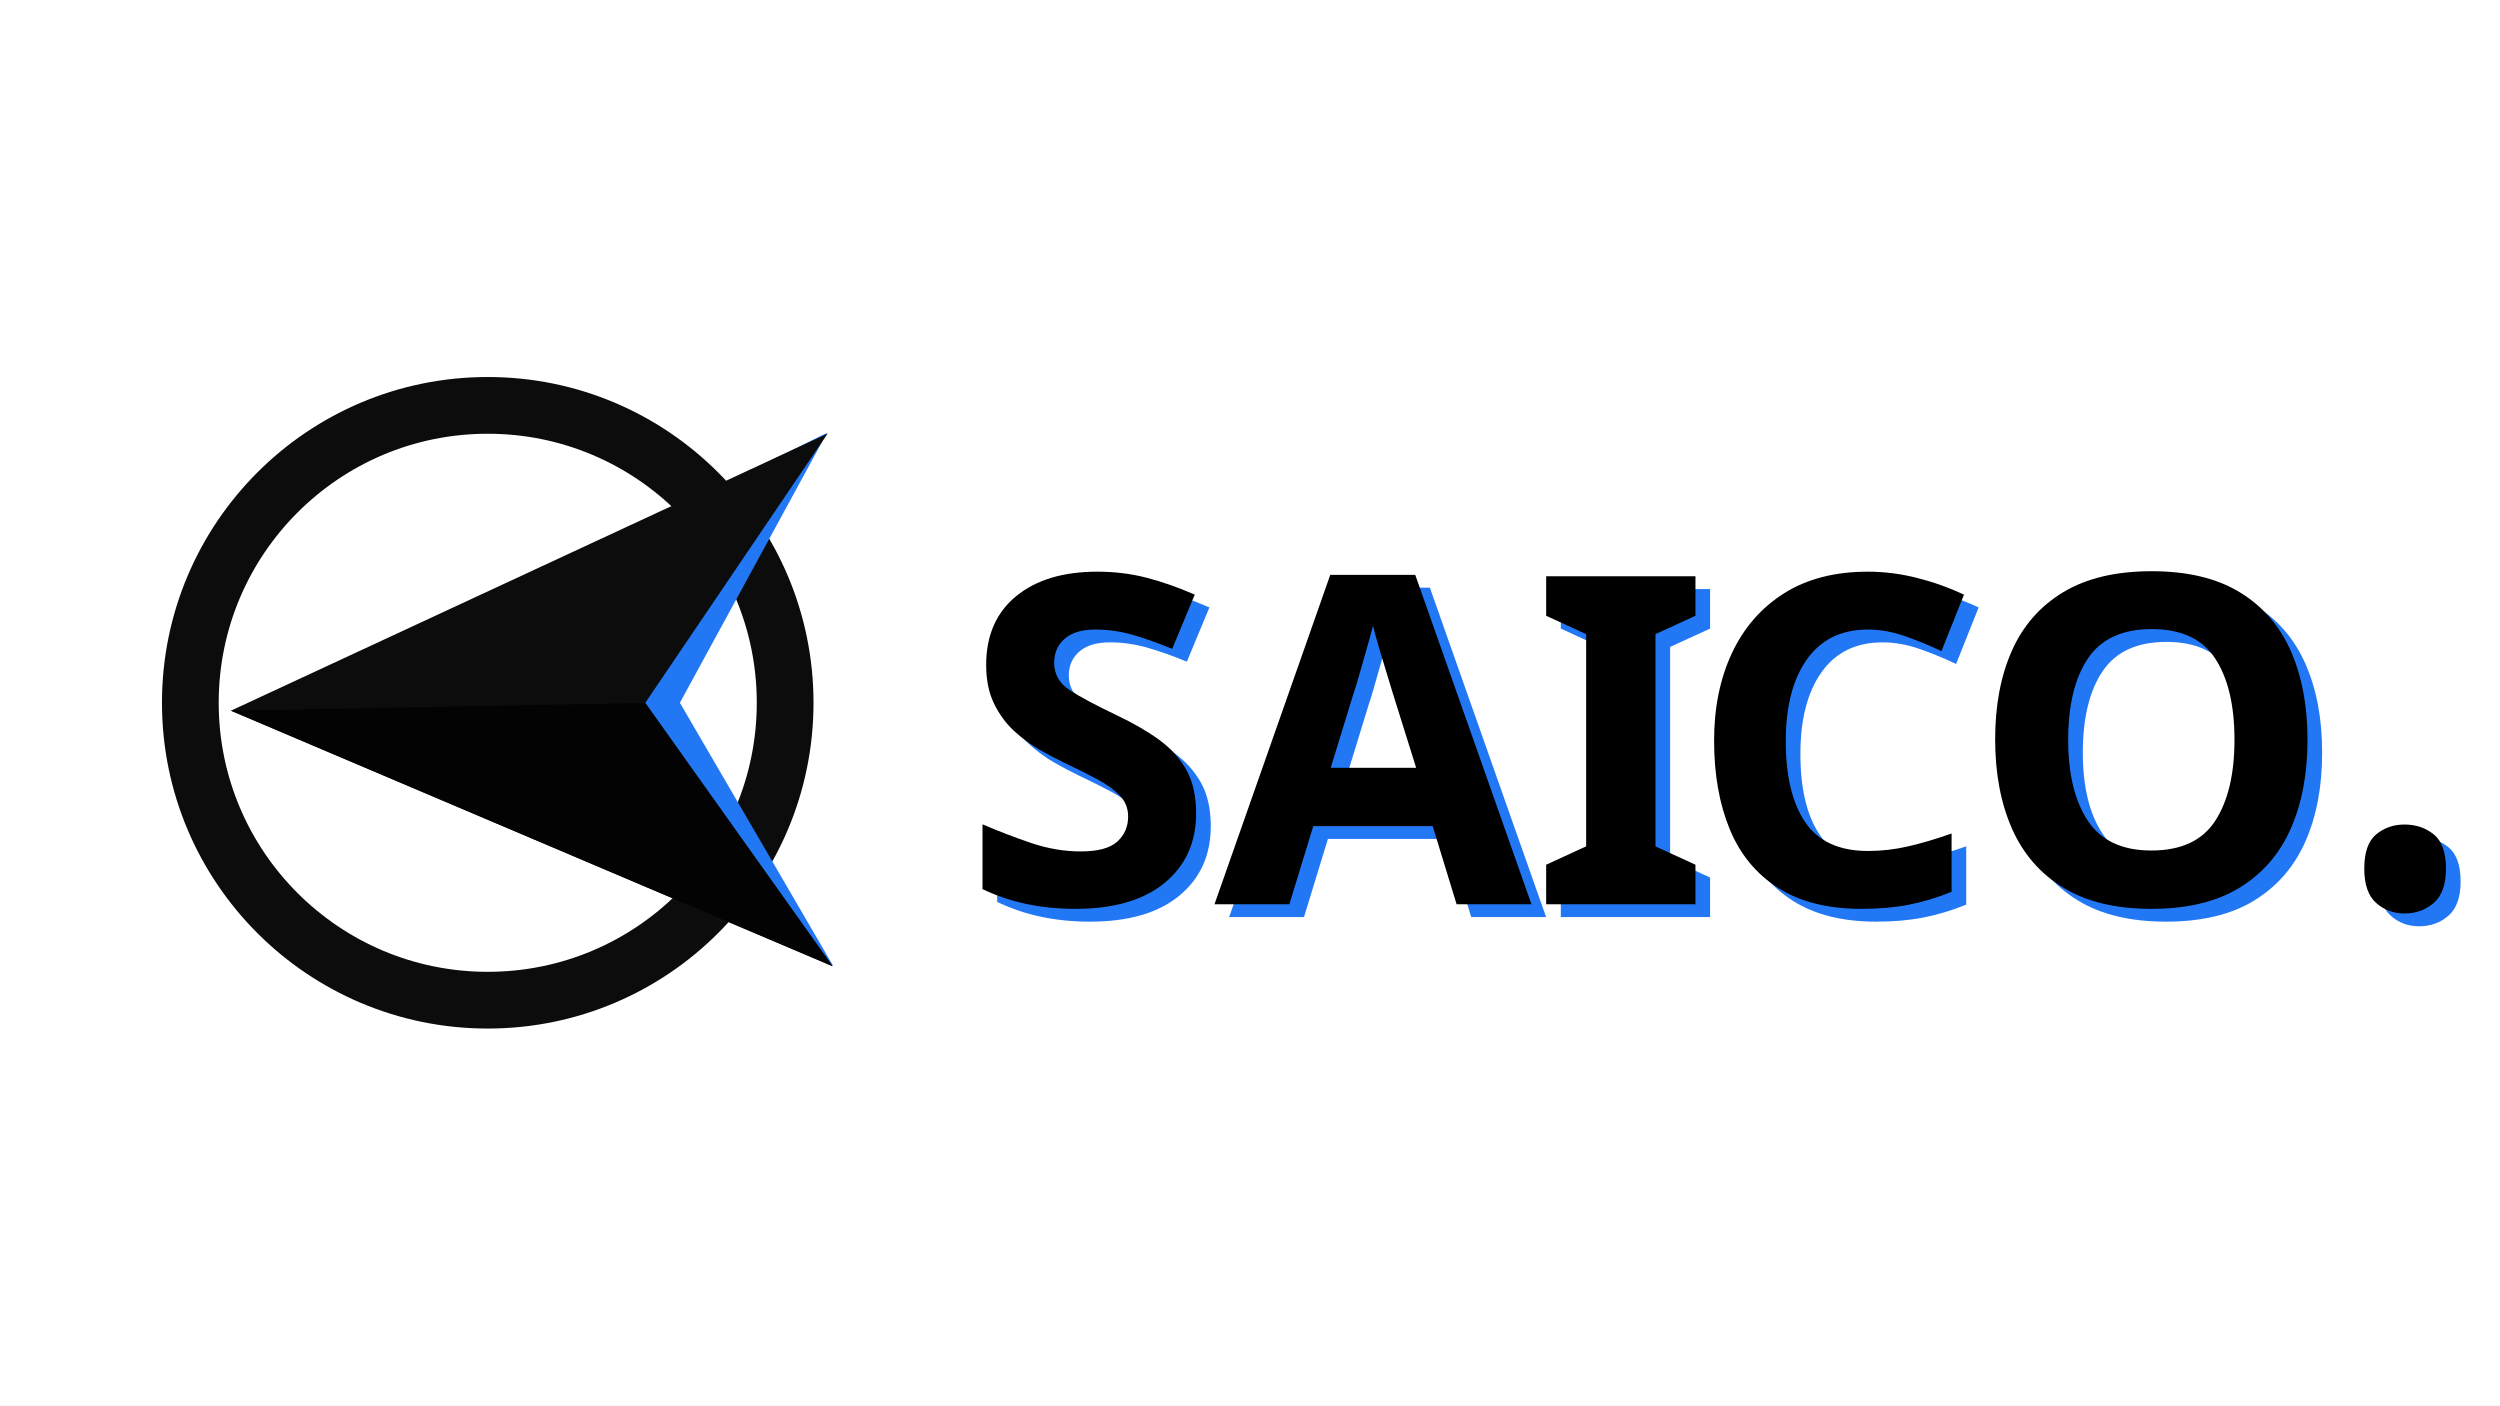
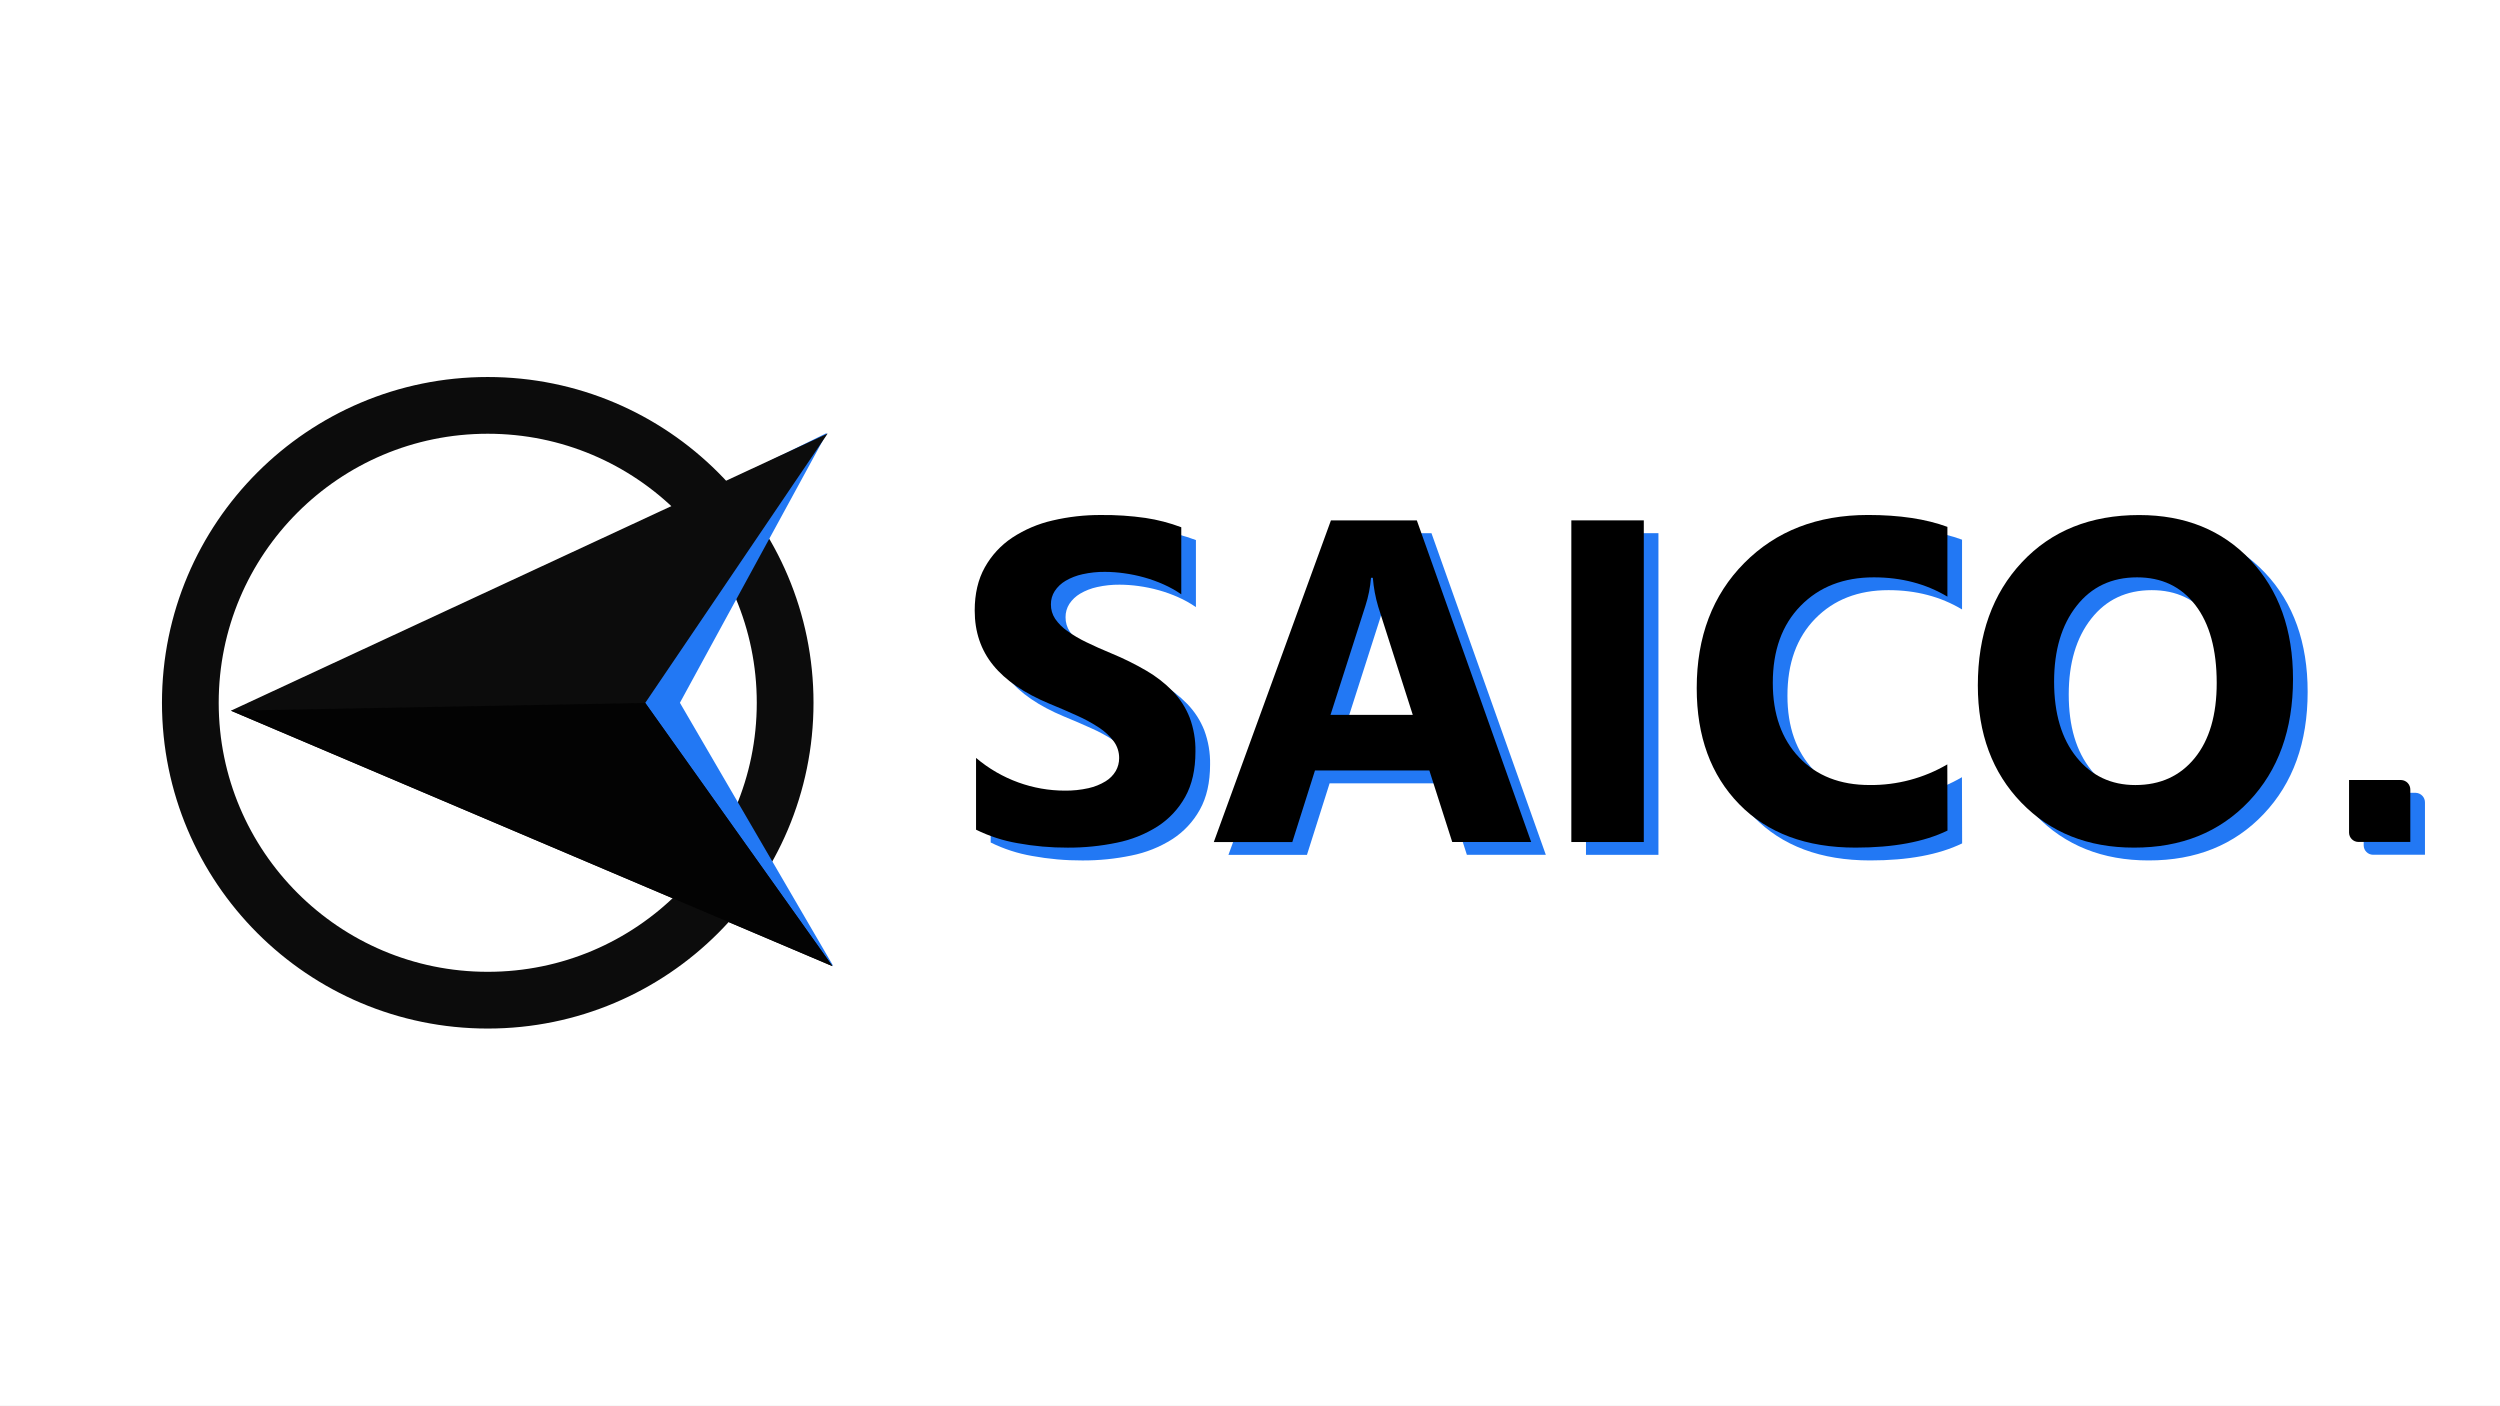
<svg xmlns="http://www.w3.org/2000/svg" id="Layer_1" data-name="Layer 1" viewBox="0 0 1366 768">
  <defs>
-     <style>.cls-1{fill:#fff;}.cls-2,.cls-7{font-size:251px;font-family:LeelawadeeUI-Bold, Leelawadee UI;}.cls-10,.cls-2{fill:#2278f4;}.cls-3,.cls-4,.cls-5{font-weight:700;}.cls-4{letter-spacing:-0.01em;}.cls-5{letter-spacing:0em;}.cls-6,.cls-8{font-size:360px;font-family:Prime-Regular, Prime;}.cls-8{letter-spacing:0.06em;}.cls-9{fill:none;stroke:#0c0c0c;stroke-miterlimit:10;stroke-width:31px;}.cls-11{fill:#0c0c0c;}.cls-12{fill:#030303;}</style>
+     <style>.cls-1{fill:#fff;}.cls-2{fill:#2278f4;}.cls-3{fill:none;stroke:#0c0c0c;stroke-miterlimit:10;stroke-width:31px;}.cls-4{fill:#0c0c0c;}.cls-5{fill:#030303;}</style>
  </defs>
  <rect class="cls-1" width="1366" height="768" />
-   <text class="cls-2" transform="translate(533.3 501.08)">
-     <tspan class="cls-3">SAI</tspan>
-     <tspan class="cls-4" x="396.72" y="0">C</tspan>
-     <tspan class="cls-5" x="550.29" y="0">O</tspan>
-     <tspan class="cls-6" x="740.62" y="0">.</tspan>
-   </text>
-   <text class="cls-7" transform="translate(525.3 494.08)">
-     <tspan class="cls-3">SAI</tspan>
-     <tspan class="cls-4" x="396.72" y="0">C</tspan>
-     <tspan class="cls-5" x="550.29" y="0">O</tspan>
-     <tspan class="cls-8" x="740.62" y="0">.</tspan>
-   </text>
-   <circle class="cls-9" cx="266.5" cy="384" r="162.5" />
-   <polygon class="cls-10" points="451.86 236.53 147.02 386.3 455.23 527.72 371.5 384 451.86 236.53" />
-   <polygon class="cls-11" points="452.25 236.87 126.16 388.32 454.85 527.91 352.55 384.08 452.25 236.87" />
-   <polygon class="cls-12" points="126.16 388.32 454.85 527.91 352.55 384.08 126.16 388.32" />
+   <path class="cls-2" d="M541.31,460.34V421.12a75.35,75.35,0,0,0,23.16,13.42A74.45,74.45,0,0,0,589.72,439a55.91,55.91,0,0,0,13.05-1.35,30.57,30.57,0,0,0,9.31-3.74,16.32,16.32,0,0,0,5.58-5.64,14.07,14.07,0,0,0,1.84-7,15.23,15.23,0,0,0-2.94-9.19,31.71,31.71,0,0,0-8-7.48A84.25,84.25,0,0,0,596.46,398q-7-3.19-15.07-6.5-20.59-8.58-30.7-21t-10.11-29.9q0-13.72,5.52-23.59a46.84,46.84,0,0,1,15-16.24,67.36,67.36,0,0,1,22-9.37,113.08,113.08,0,0,1,26.47-3A159.31,159.31,0,0,1,633.9,290a95.8,95.8,0,0,1,19.55,5.09v36.64a59.29,59.29,0,0,0-9.62-5.39,76.59,76.59,0,0,0-10.72-3.86,81.93,81.93,0,0,0-11-2.27,77.65,77.65,0,0,0-10.36-.74,54,54,0,0,0-12.26,1.29,31.44,31.44,0,0,0-9.31,3.62,18,18,0,0,0-5.88,5.58,13.21,13.21,0,0,0-2.08,7.29,13.92,13.92,0,0,0,2.33,7.9,26.66,26.66,0,0,0,6.62,6.62,70,70,0,0,0,10.42,6.13q6.13,3,13.85,6.19a154.33,154.33,0,0,1,18.94,9.38,67.33,67.33,0,0,1,14.4,11.21A43.74,43.74,0,0,1,658,399a50.47,50.47,0,0,1,3.19,18.69q0,14.71-5.58,24.7a45.27,45.27,0,0,1-15.14,16.18,65.6,65.6,0,0,1-22.24,8.88,128.6,128.6,0,0,1-26.78,2.7,149,149,0,0,1-27.51-2.45A83.1,83.1,0,0,1,541.31,460.34Z" />
+   <path class="cls-2" d="M844.64,467.08H801.5L789,428H726.5l-12.38,39.1h-42.9l64-175.75h46.94Zm-64.71-69.49-18.87-59.07a76.76,76.76,0,0,1-2.94-15.81h-1A67.07,67.07,0,0,1,754.07,338L735,397.59Z" />
+   <path class="cls-2" d="M906.17,467.08H866.58V291.33h39.59Z" />
+   <path class="cls-2" d="M1072.11,460.83q-19.24,9.31-50.25,9.31-40.44,0-63.61-23.78T935.09,383q0-42.16,26-68.39t67.59-26.23q25.74,0,43.38,6.5V333q-17.65-10.54-40.2-10.54-24.76,0-40,15.56t-15.2,42.16q0,25.49,14.34,40.63t38.61,15.13a82.32,82.32,0,0,0,42.4-11.28Z" />
+   <path class="cls-2" d="M1174,470.14q-37.75,0-61.53-24.57t-23.78-64q0-41.67,24.14-67.41t64-25.74q37.62,0,60.85,24.63t23.22,65q0,41.43-24.08,66.79T1174,470.14Zm1.71-147.68q-20.84,0-33.09,15.63t-12.26,41.36q0,26.1,12.26,41.3t32.11,15.2q20.47,0,32.48-14.77t12-41q0-27.33-11.64-42.53T1175.67,322.46Z" />
+   <path class="cls-2" d="M1291.52,462v-28.8H1320a5.23,5.23,0,0,1,5,5.4v28.44h-28.44A5.15,5.15,0,0,1,1291.52,462Z" />
+   <path d="M533.31,453.34V414.12a75.35,75.35,0,0,0,23.16,13.42A74.45,74.45,0,0,0,581.72,432a55.91,55.91,0,0,0,13.05-1.35,30.57,30.57,0,0,0,9.31-3.74,16.32,16.32,0,0,0,5.58-5.64,14.07,14.07,0,0,0,1.84-7,15.23,15.23,0,0,0-2.94-9.19,31.71,31.71,0,0,0-8-7.48A84.25,84.25,0,0,0,588.46,391q-7-3.19-15.07-6.5-20.59-8.58-30.7-21t-10.11-29.9q0-13.72,5.52-23.59a46.84,46.84,0,0,1,15-16.24,67.36,67.36,0,0,1,22-9.37,113.08,113.08,0,0,1,26.47-3A159.31,159.31,0,0,1,625.9,283a95.8,95.8,0,0,1,19.55,5.09v36.64a59.29,59.29,0,0,0-9.62-5.39,76.59,76.59,0,0,0-10.72-3.86,81.93,81.93,0,0,0-11-2.27,77.65,77.65,0,0,0-10.36-.74,54,54,0,0,0-12.26,1.29,31.44,31.44,0,0,0-9.31,3.62,18,18,0,0,0-5.88,5.58,13.21,13.21,0,0,0-2.08,7.29,13.92,13.92,0,0,0,2.33,7.9,26.66,26.66,0,0,0,6.62,6.62,70,70,0,0,0,10.42,6.13q6.13,3,13.85,6.19a154.33,154.33,0,0,1,18.94,9.38,67.33,67.33,0,0,1,14.4,11.21A43.74,43.74,0,0,1,650,392a50.47,50.47,0,0,1,3.19,18.69q0,14.71-5.58,24.7a45.27,45.27,0,0,1-15.14,16.18,65.6,65.6,0,0,1-22.24,8.88,128.6,128.6,0,0,1-26.78,2.7,149,149,0,0,1-27.51-2.45A83.1,83.1,0,0,1,533.31,453.34Z" />
+   <path d="M836.64,460.08H793.5L781,421H718.5l-12.38,39.1h-42.9l64-175.75h46.94Zm-64.71-69.49-18.87-59.07a76.76,76.76,0,0,1-2.94-15.81h-1A67.07,67.07,0,0,1,746.07,331L727,390.59Z" />
+   <path d="M898.17,460.08H858.58V284.33h39.59Z" />
+   <path d="M1064.11,453.83q-19.24,9.31-50.25,9.31-40.44,0-63.61-23.78T927.09,376q0-42.16,26-68.39t67.59-26.23q25.74,0,43.38,6.5V326q-17.65-10.54-40.2-10.54-24.76,0-40,15.56t-15.2,42.16q0,25.49,14.34,40.63t38.61,15.13a82.32,82.32,0,0,0,42.4-11.28Z" />
+   <path d="M1166,463.14q-37.75,0-61.53-24.57t-23.78-64q0-41.67,24.14-67.41t64-25.74q37.62,0,60.85,24.63t23.22,65q0,41.43-24.08,66.79T1166,463.14Zm1.71-147.68q-20.84,0-33.09,15.63t-12.26,41.36q0,26.1,12.26,41.3t32.11,15.2q20.47,0,32.48-14.77t12-41q0-27.33-11.64-42.53T1167.67,315.46Z" />
+   <path d="M1283.52,455v-28.8H1312a5.23,5.23,0,0,1,5,5.4v28.44h-28.44A5.15,5.15,0,0,1,1283.52,455Z" />
+   <circle class="cls-3" cx="266.5" cy="384" r="162.5" />
+   <polygon class="cls-2" points="451.86 236.53 147.02 386.3 455.23 527.72 371.5 384 451.86 236.53" />
+   <polygon class="cls-4" points="452.25 236.87 126.16 388.32 454.85 527.91 352.55 384.08 452.25 236.87" />
+   <polygon class="cls-5" points="126.16 388.32 454.85 527.91 352.55 384.08 126.16 388.32" />
</svg>
